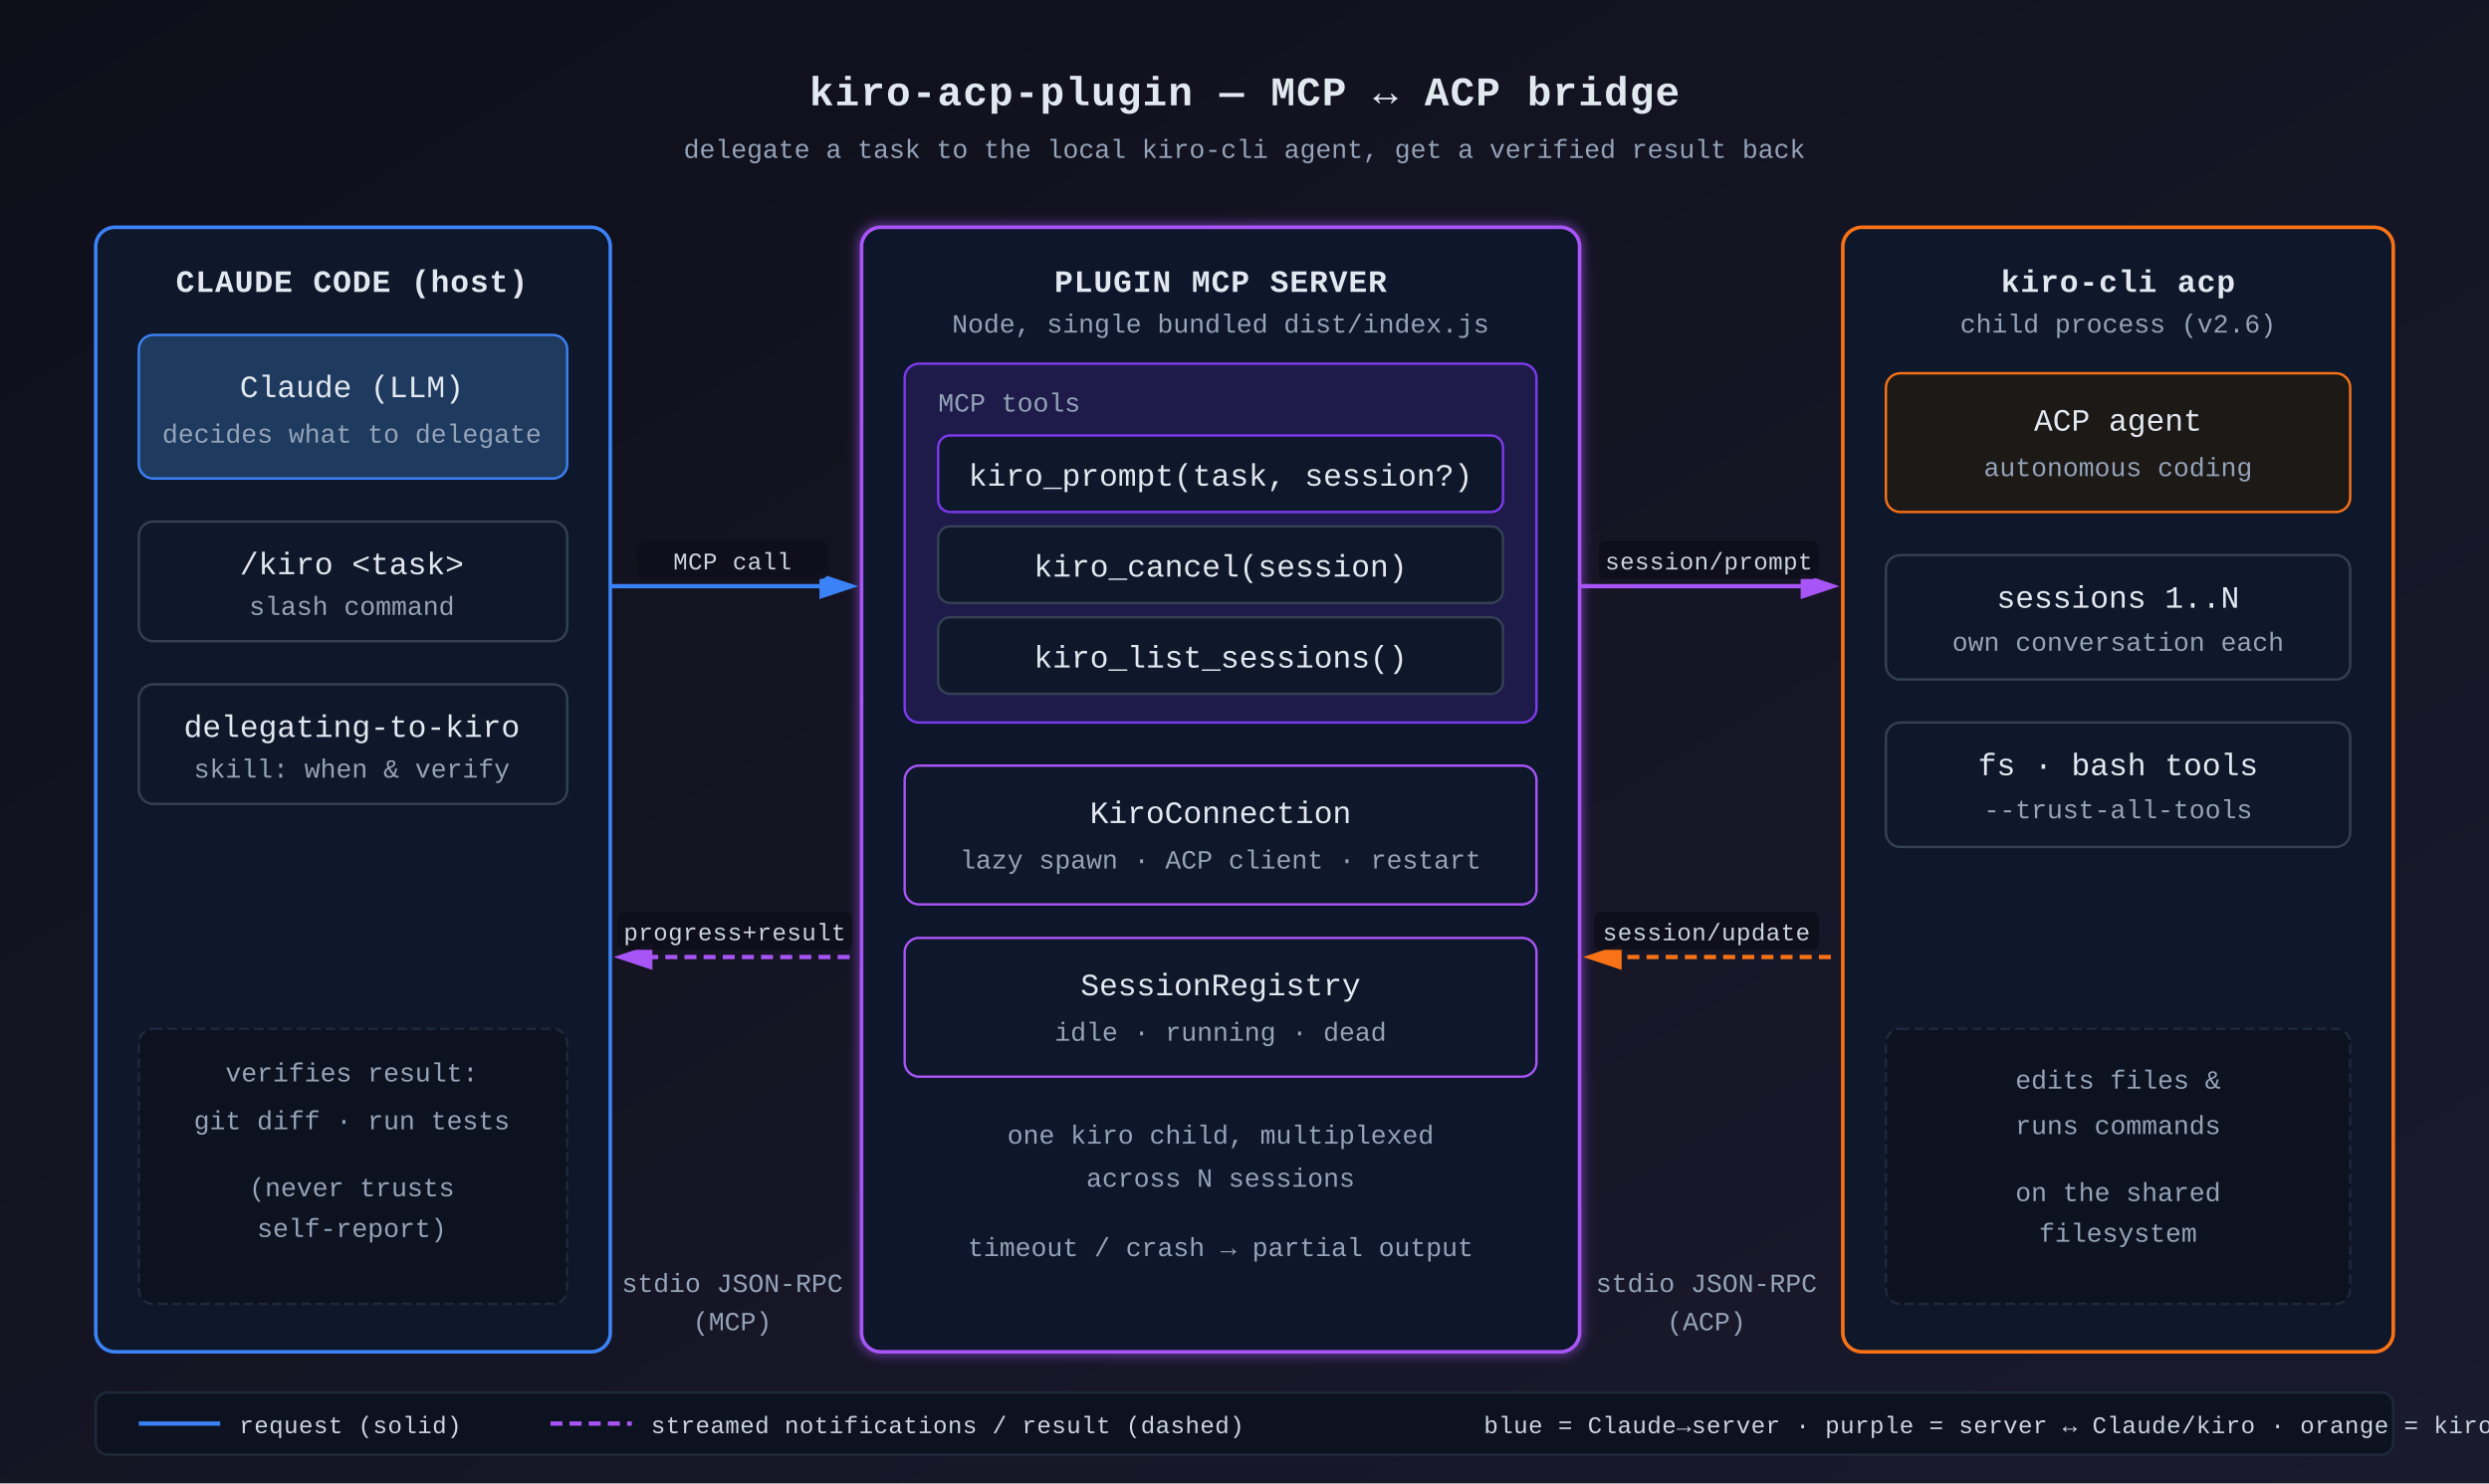
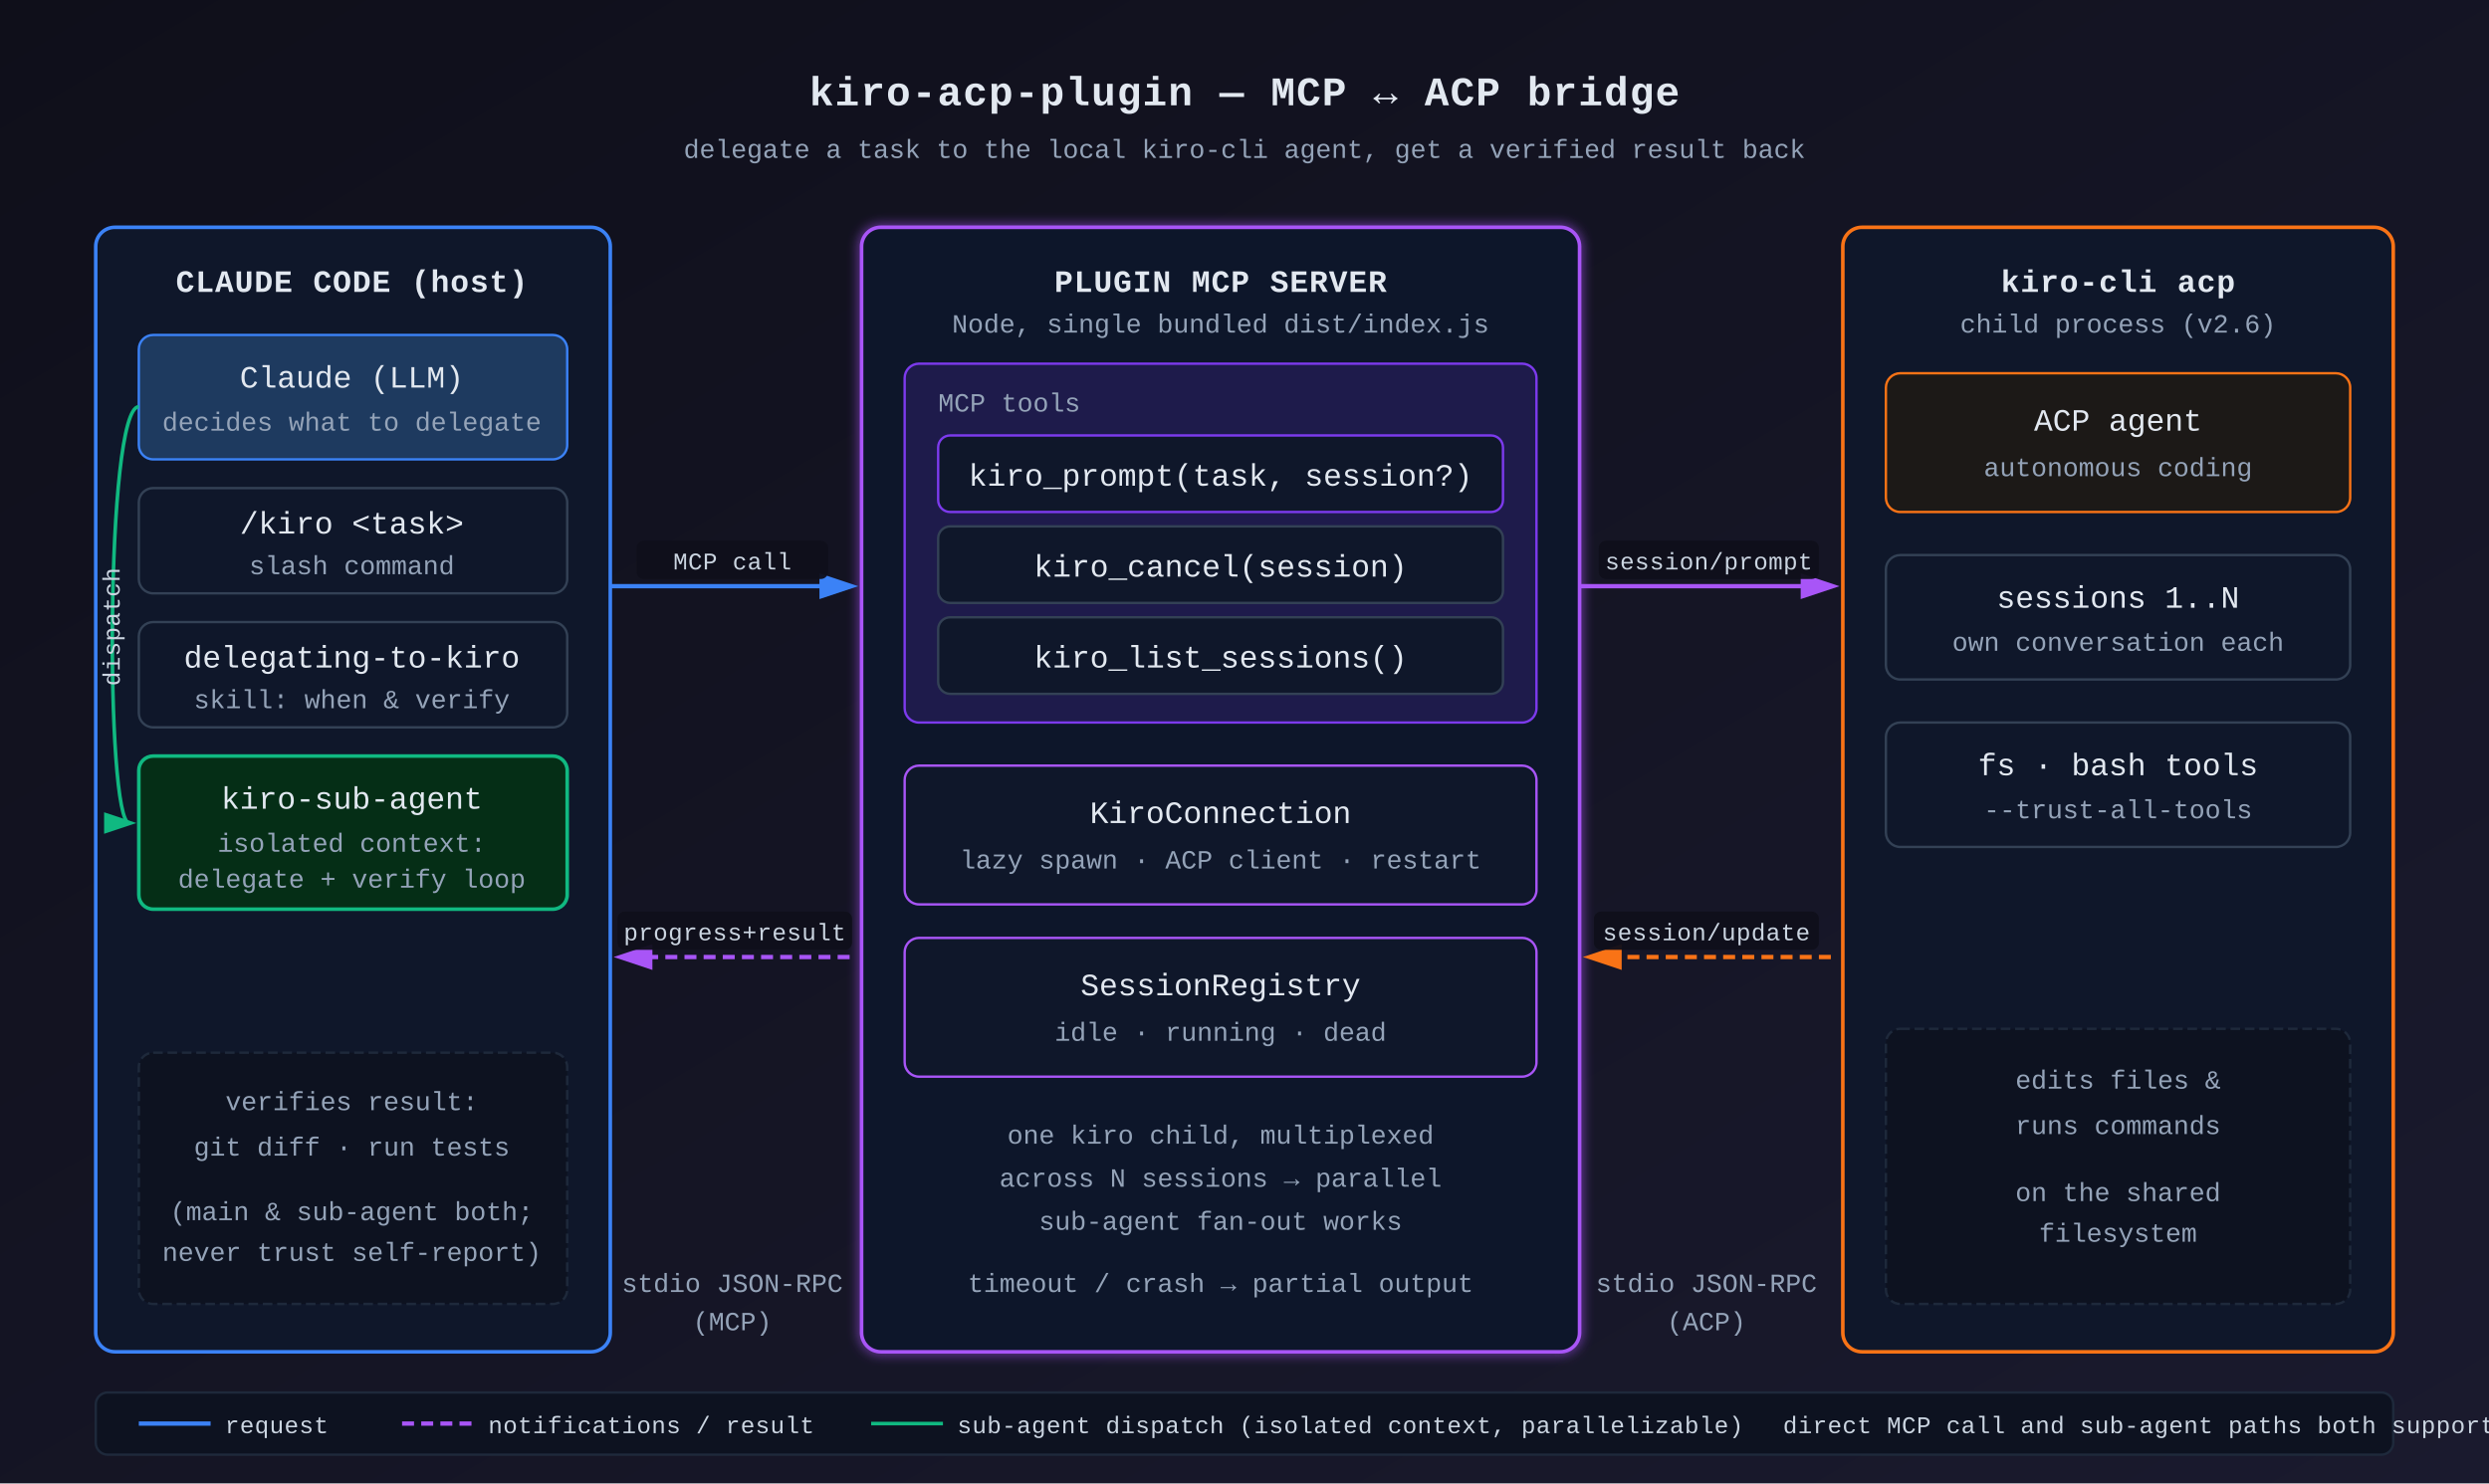
<svg xmlns="http://www.w3.org/2000/svg" viewBox="0 0 1040 620" width="1040" height="620">
  <style>
    text { font-family: 'SF Mono','Fira Code','Cascadia Code','Courier New',monospace; fill:#e2e8f0; }
    .hdr { font-weight:700; letter-spacing:0.03em; }
    .lbl { font-size:13px; }
    .sub { font-size:11px; fill:#94a3b8; }
    .arr { font-size:10px; fill:#cbd5e1; letter-spacing:0.02em; }
  </style>
  <defs>
    <linearGradient id="bg-grad" x1="0%" y1="0%" x2="100%" y2="100%">
      <stop offset="0%" stop-color="#0f0f1a" />
      <stop offset="100%" stop-color="#1a1a2e" />
    </linearGradient>
    <marker id="arr-blue" markerWidth="9" markerHeight="7" refX="7" refY="3" orient="auto">
      <polygon points="0 0, 9 3, 0 6" fill="#3b82f6" />
    </marker>
    <marker id="arr-purple" markerWidth="9" markerHeight="7" refX="7" refY="3" orient="auto">
      <polygon points="0 0, 9 3, 0 6" fill="#a855f7" />
    </marker>
    <marker id="arr-orange" markerWidth="9" markerHeight="7" refX="7" refY="3" orient="auto">
      <polygon points="0 0, 9 3, 0 6" fill="#f97316" />
    </marker>
+     <marker id="arr-green" markerWidth="9" markerHeight="7" refX="7" refY="3" orient="auto">
+       <polygon points="0 0, 9 3, 0 6" fill="#10b981" />
+     </marker>
    <filter id="glow-purple">
      <feGaussianBlur stdDeviation="2.5" result="b" />
      <feMerge>
        <feMergeNode in="b" />
        <feMergeNode in="SourceGraphic" />
      </feMerge>
    </filter>
  </defs>
  <rect width="1040" height="620" fill="url(#bg-grad)" />
  <text x="520" y="44" text-anchor="middle" class="hdr" font-size="17">kiro-acp-plugin — MCP ↔ ACP bridge</text>
  <text x="520" y="66" text-anchor="middle" class="sub">delegate a task to the local kiro-cli agent, get a verified result back</text>
  <rect x="40" y="95" width="215" height="470" rx="8" fill="#0f172a" stroke="#3b82f6" stroke-width="1.5" />
  <text x="147" y="122" text-anchor="middle" class="hdr lbl" fill="#3b82f6">CLAUDE CODE (host)</text>
-   <rect x="58" y="140" width="179" height="60" rx="6" fill="#1e3a5f" stroke="#3b82f6" stroke-width="1" />
-   <text x="147" y="166" text-anchor="middle" class="lbl">Claude (LLM)</text>
-   <text x="147" y="185" text-anchor="middle" class="sub">decides what to delegate</text>
-   <rect x="58" y="218" width="179" height="50" rx="6" fill="#0f172a" stroke="#334155" stroke-width="1" />
-   <text x="147" y="240" text-anchor="middle" class="lbl">/kiro &lt;task&gt;</text>
-   <text x="147" y="257" text-anchor="middle" class="sub">slash command</text>
-   <rect x="58" y="286" width="179" height="50" rx="6" fill="#0f172a" stroke="#334155" stroke-width="1" />
-   <text x="147" y="308" text-anchor="middle" class="lbl">delegating-to-kiro</text>
-   <text x="147" y="325" text-anchor="middle" class="sub">skill: when &amp; verify</text>
-   <rect x="58" y="430" width="179" height="115" rx="6" fill="#0d1220" stroke="#1e293b" stroke-width="1" stroke-dasharray="4,2" />
-   <text x="147" y="452" text-anchor="middle" class="sub">verifies result:</text>
-   <text x="147" y="472" text-anchor="middle" class="sub">git diff · run tests</text>
-   <text x="147" y="500" text-anchor="middle" class="sub" fill="#64748b">(never trusts</text>
-   <text x="147" y="517" text-anchor="middle" class="sub" fill="#64748b">self-report)</text>
+   <rect x="58" y="140" width="179" height="52" rx="6" fill="#1e3a5f" stroke="#3b82f6" stroke-width="1" />
+   <text x="147" y="162" text-anchor="middle" class="lbl">Claude (LLM)</text>
+   <text x="147" y="180" text-anchor="middle" class="sub">decides what to delegate</text>
+   <rect x="58" y="204" width="179" height="44" rx="6" fill="#0f172a" stroke="#334155" stroke-width="1" />
+   <text x="147" y="223" text-anchor="middle" class="lbl">/kiro &lt;task&gt;</text>
+   <text x="147" y="240" text-anchor="middle" class="sub">slash command</text>
+   <rect x="58" y="260" width="179" height="44" rx="6" fill="#0f172a" stroke="#334155" stroke-width="1" />
+   <text x="147" y="279" text-anchor="middle" class="lbl">delegating-to-kiro</text>
+   <text x="147" y="296" text-anchor="middle" class="sub">skill: when &amp; verify</text>
+   <rect x="58" y="316" width="179" height="64" rx="6" fill="#052e16" stroke="#10b981" stroke-width="1.5" />
+   <text x="147" y="338" text-anchor="middle" class="lbl">kiro-sub-agent</text>
+   <text x="147" y="356" text-anchor="middle" class="sub">isolated context:</text>
+   <text x="147" y="371" text-anchor="middle" class="sub">delegate + verify loop</text>
+   <path d="M58,170 C 44,170 44,344 54,344" stroke="#10b981" stroke-width="1.5" fill="none" marker-end="url(#arr-green)" />
+   <text x="50" y="262" class="arr" fill="#6ee7b7" transform="rotate(-90 50 262)" text-anchor="middle">dispatch</text>
+   <rect x="58" y="440" width="179" height="105" rx="6" fill="#0d1220" stroke="#1e293b" stroke-width="1" stroke-dasharray="4,2" />
+   <text x="147" y="464" text-anchor="middle" class="sub">verifies result:</text>
+   <text x="147" y="483" text-anchor="middle" class="sub">git diff · run tests</text>
+   <text x="147" y="510" text-anchor="middle" class="sub" fill="#64748b">(main &amp; sub-agent both;</text>
+   <text x="147" y="527" text-anchor="middle" class="sub" fill="#64748b">never trust self-report)</text>
  <rect x="360" y="95" width="300" height="470" rx="8" fill="#0f172a" stroke="#a855f7" stroke-width="1.5" filter="url(#glow-purple)" />
  <text x="510" y="122" text-anchor="middle" class="hdr lbl" fill="#a855f7">PLUGIN MCP SERVER</text>
  <text x="510" y="139" text-anchor="middle" class="sub">Node, single bundled dist/index.js</text>
  <rect x="378" y="152" width="264" height="150" rx="6" fill="#1e1b4b" stroke="#7c3aed" stroke-width="1" />
  <text x="392" y="172" class="sub" fill="#c4b5fd">MCP tools</text>
  <rect x="392" y="182" width="236" height="32" rx="5" fill="#0f172a" stroke="#7c3aed" stroke-width="1" />
  <text x="510" y="203" text-anchor="middle" class="lbl">kiro_prompt(task, session?)</text>
  <rect x="392" y="220" width="236" height="32" rx="5" fill="#0f172a" stroke="#334155" stroke-width="1" />
  <text x="510" y="241" text-anchor="middle" class="lbl">kiro_cancel(session)</text>
  <rect x="392" y="258" width="236" height="32" rx="5" fill="#0f172a" stroke="#334155" stroke-width="1" />
  <text x="510" y="279" text-anchor="middle" class="lbl">kiro_list_sessions()</text>
  <rect x="378" y="320" width="264" height="58" rx="6" fill="#0f172a" stroke="#a855f7" stroke-width="1" />
  <text x="510" y="344" text-anchor="middle" class="lbl">KiroConnection</text>
  <text x="510" y="363" text-anchor="middle" class="sub">lazy spawn · ACP client · restart</text>
  <rect x="378" y="392" width="264" height="58" rx="6" fill="#0f172a" stroke="#a855f7" stroke-width="1" />
  <text x="510" y="416" text-anchor="middle" class="lbl">SessionRegistry</text>
  <text x="510" y="435" text-anchor="middle" class="sub">idle · running · dead</text>
  <text x="510" y="478" text-anchor="middle" class="sub" fill="#64748b">one kiro child, multiplexed</text>
-   <text x="510" y="496" text-anchor="middle" class="sub" fill="#64748b">across N sessions</text>
-   <text x="510" y="525" text-anchor="middle" class="sub" fill="#64748b">timeout / crash → partial output</text>
+   <text x="510" y="496" text-anchor="middle" class="sub" fill="#64748b">across N sessions → parallel</text>
+   <text x="510" y="514" text-anchor="middle" class="sub" fill="#64748b">sub-agent fan-out works</text>
+   <text x="510" y="540" text-anchor="middle" class="sub" fill="#64748b">timeout / crash → partial output</text>
  <rect x="770" y="95" width="230" height="470" rx="8" fill="#0f172a" stroke="#f97316" stroke-width="1.5" />
  <text x="885" y="122" text-anchor="middle" class="hdr lbl" fill="#f97316">kiro-cli acp</text>
  <text x="885" y="139" text-anchor="middle" class="sub">child process (v2.6)</text>
  <rect x="788" y="156" width="194" height="58" rx="6" fill="#1c1917" stroke="#f97316" stroke-width="1" />
  <text x="885" y="180" text-anchor="middle" class="lbl">ACP agent</text>
  <text x="885" y="199" text-anchor="middle" class="sub">autonomous coding</text>
  <rect x="788" y="232" width="194" height="52" rx="6" fill="#0f172a" stroke="#334155" stroke-width="1" />
  <text x="885" y="254" text-anchor="middle" class="lbl">sessions 1..N</text>
  <text x="885" y="272" text-anchor="middle" class="sub">own conversation each</text>
  <rect x="788" y="302" width="194" height="52" rx="6" fill="#0f172a" stroke="#334155" stroke-width="1" />
  <text x="885" y="324" text-anchor="middle" class="lbl">fs · bash tools</text>
  <text x="885" y="342" text-anchor="middle" class="sub">--trust-all-tools</text>
  <rect x="788" y="430" width="194" height="115" rx="6" fill="#0d1220" stroke="#1e293b" stroke-width="1" stroke-dasharray="4,2" />
  <text x="885" y="455" text-anchor="middle" class="sub">edits files &amp;</text>
  <text x="885" y="474" text-anchor="middle" class="sub">runs commands</text>
  <text x="885" y="502" text-anchor="middle" class="sub" fill="#64748b">on the shared</text>
  <text x="885" y="519" text-anchor="middle" class="sub" fill="#64748b">filesystem</text>
  <path d="M255,245 H355" stroke="#3b82f6" stroke-width="1.8" fill="none" marker-end="url(#arr-blue)" />
  <rect x="266" y="226" width="80" height="16" rx="3" fill="#0f0f1a" opacity="0.95" />
  <text x="306" y="238" text-anchor="middle" class="arr">MCP call</text>
  <path d="M355,400 H260" stroke="#a855f7" stroke-width="1.8" fill="none" stroke-dasharray="5,3" marker-end="url(#arr-purple)" />
  <rect x="258" y="381" width="98" height="16" rx="3" fill="#0f0f1a" opacity="0.95" />
  <text x="307" y="393" text-anchor="middle" class="arr">progress+result</text>
  <path d="M660,245 H765" stroke="#a855f7" stroke-width="1.8" fill="none" marker-end="url(#arr-purple)" />
  <rect x="668" y="226" width="92" height="16" rx="3" fill="#0f0f1a" opacity="0.95" />
  <text x="714" y="238" text-anchor="middle" class="arr">session/prompt</text>
  <path d="M765,400 H665" stroke="#f97316" stroke-width="1.8" fill="none" stroke-dasharray="5,3" marker-end="url(#arr-orange)" />
  <rect x="666" y="381" width="94" height="16" rx="3" fill="#0f0f1a" opacity="0.95" />
  <text x="713" y="393" text-anchor="middle" class="arr">session/update</text>
  <text x="306" y="540" text-anchor="middle" class="sub" fill="#475569">stdio JSON-RPC</text>
  <text x="306" y="556" text-anchor="middle" class="sub" fill="#475569">(MCP)</text>
  <text x="713" y="540" text-anchor="middle" class="sub" fill="#475569">stdio JSON-RPC</text>
  <text x="713" y="556" text-anchor="middle" class="sub" fill="#475569">(ACP)</text>
  <rect x="40" y="582" width="960" height="26" rx="5" fill="#0d1220" stroke="#1e293b" stroke-width="1" />
-   <line x1="58" y1="595" x2="92" y2="595" stroke="#3b82f6" stroke-width="1.8" />
-   <text x="100" y="599" class="arr">request (solid)</text>
-   <line x1="230" y1="595" x2="264" y2="595" stroke="#a855f7" stroke-width="1.8" stroke-dasharray="5,3" />
-   <text x="272" y="599" class="arr">streamed notifications / result (dashed)</text>
-   <text x="620" y="599" class="arr" fill="#94a3b8">blue = Claude→server · purple = server ↔ Claude/kiro · orange = kiro→server</text>
+   <line x1="58" y1="595" x2="88" y2="595" stroke="#3b82f6" stroke-width="1.8" />
+   <text x="94" y="599" class="arr">request</text>
+   <line x1="168" y1="595" x2="198" y2="595" stroke="#a855f7" stroke-width="1.8" stroke-dasharray="5,3" />
+   <text x="204" y="599" class="arr">notifications / result</text>
+   <line x1="364" y1="595" x2="394" y2="595" stroke="#10b981" stroke-width="1.5" />
+   <text x="400" y="599" class="arr">sub-agent dispatch (isolated context, parallelizable)</text>
+   <text x="745" y="599" class="arr" fill="#94a3b8">direct MCP call and sub-agent paths both supported</text>
</svg>
